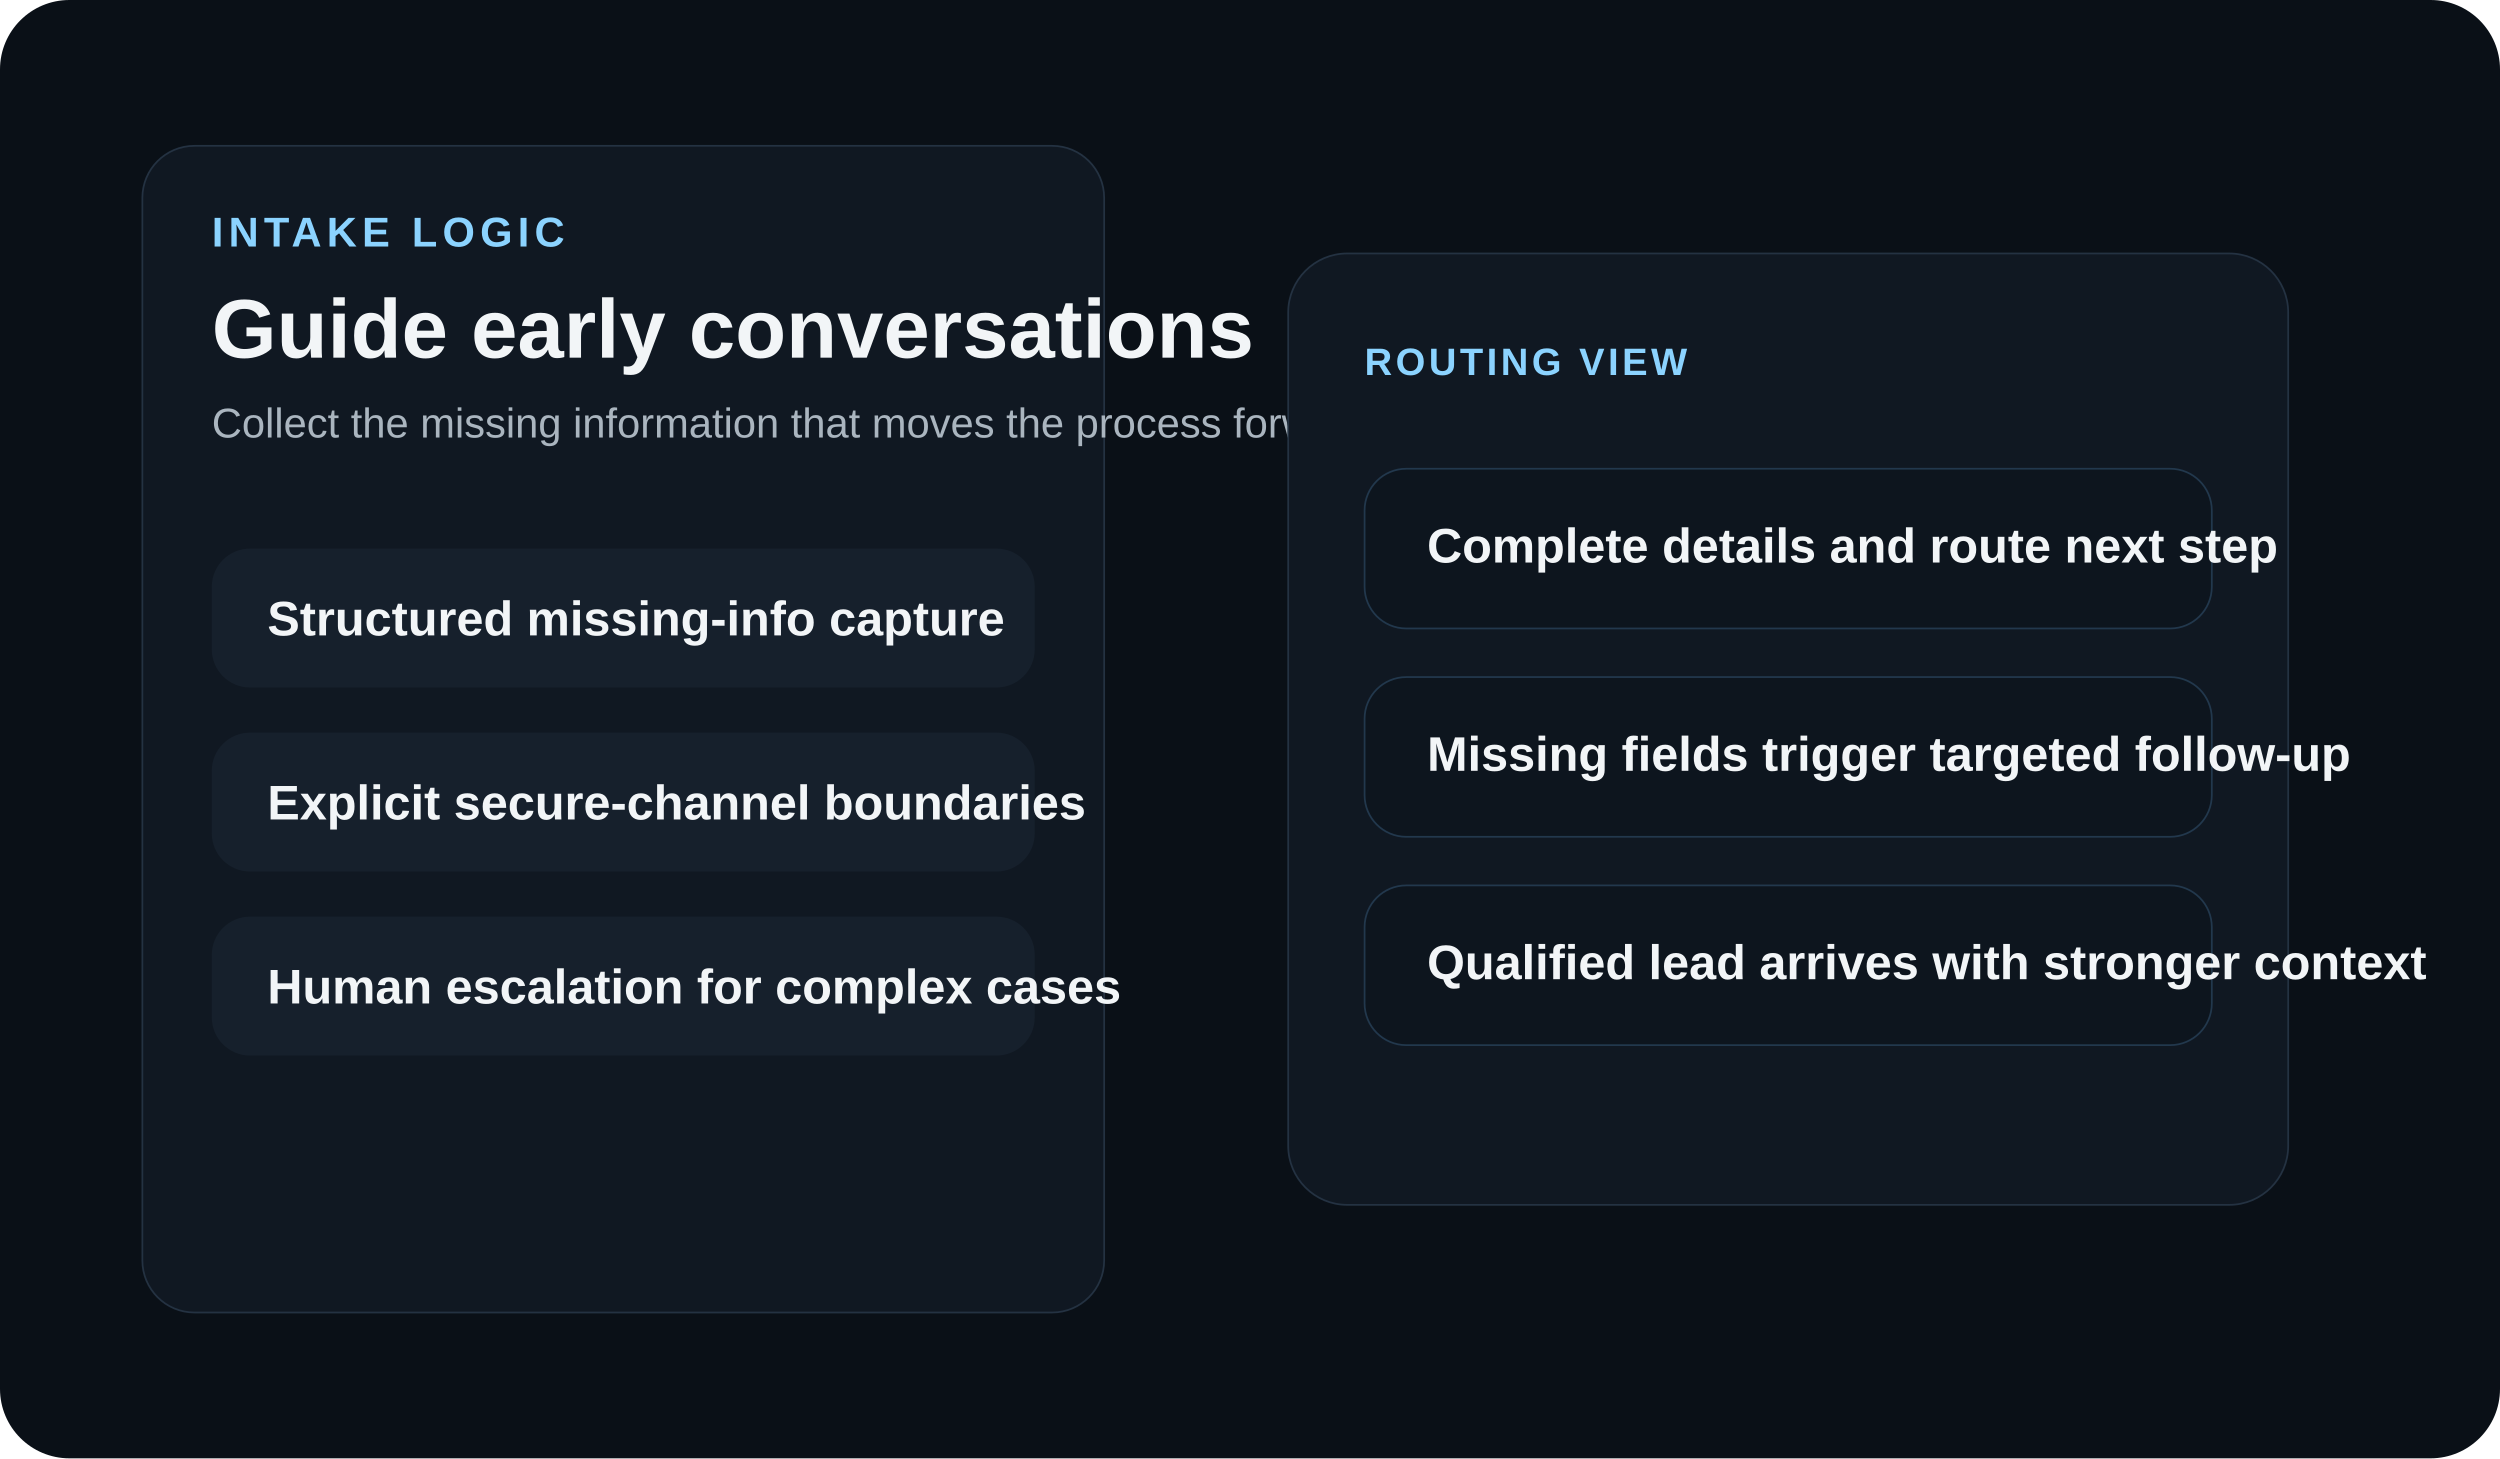
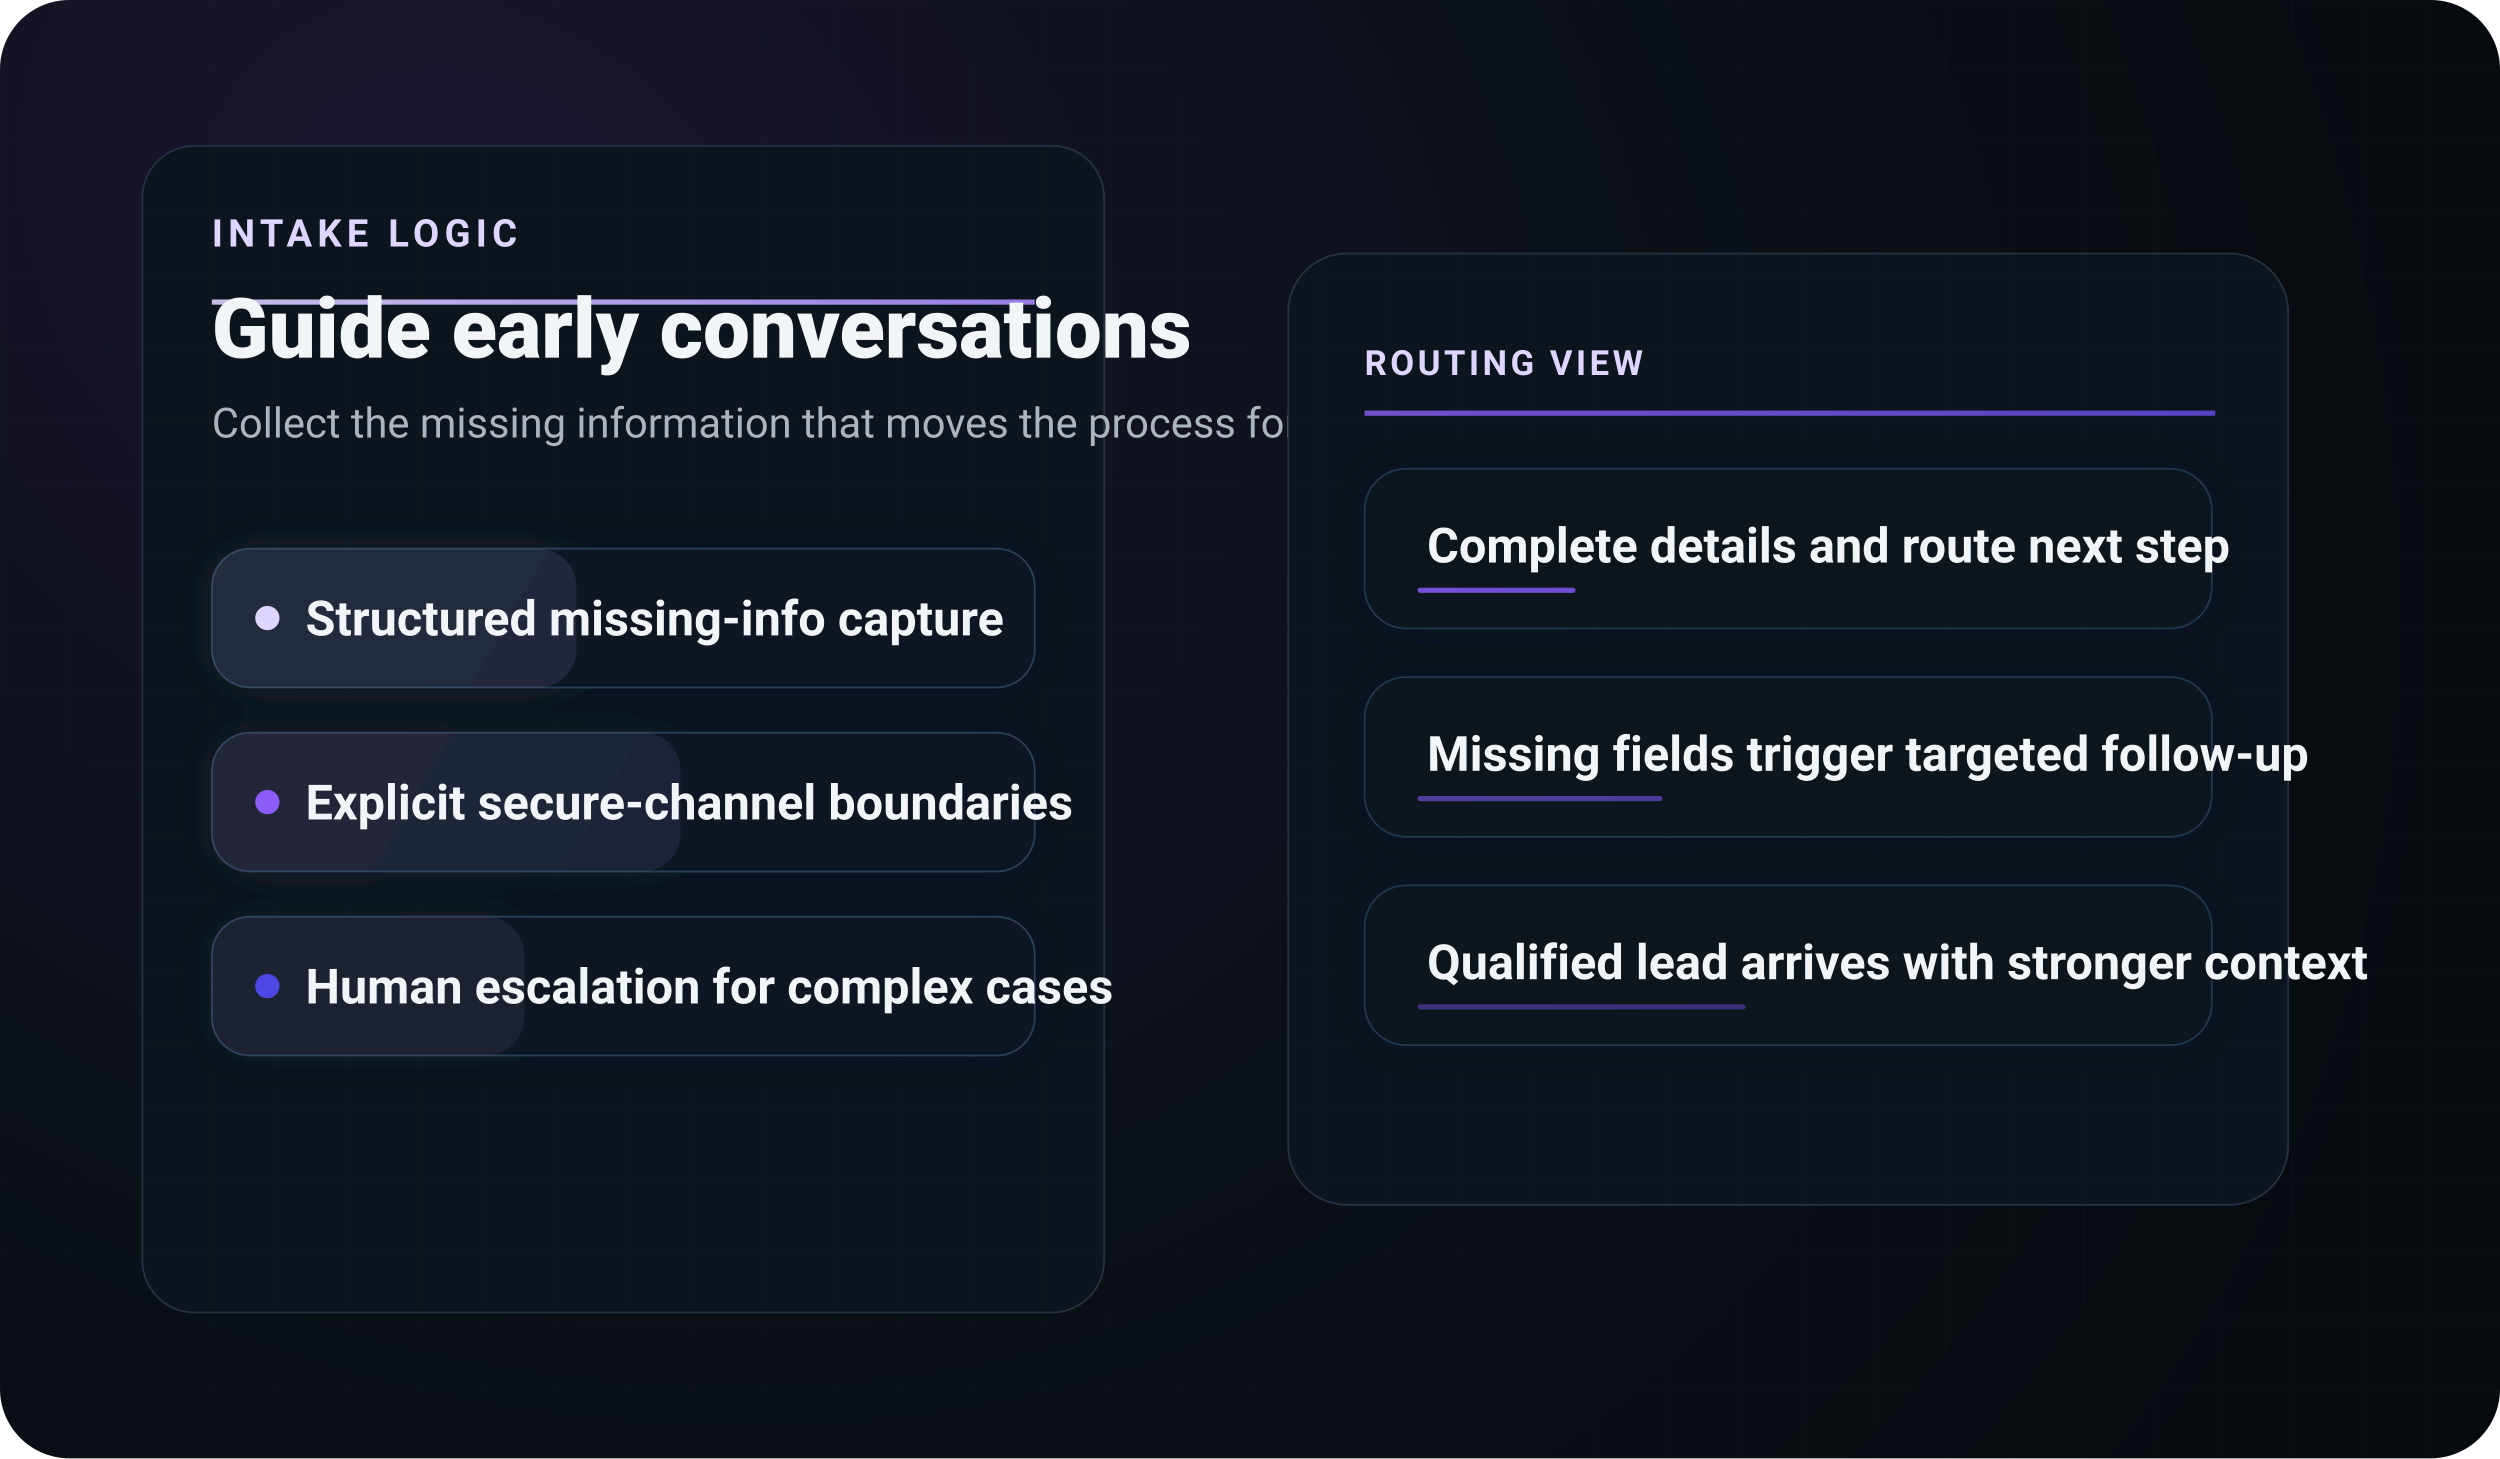
- <svg xmlns="http://www.w3.org/2000/svg" width="1440" height="840" viewBox="0 0 1440 840" fill="none">
-   <rect width="1440" height="840" rx="40" fill="#0A1017" />
-   <rect x="82" y="84" width="554" height="672" rx="30" fill="#101822" stroke="#243242" />
-   <text x="122" y="142" fill="#8BD3FF" font-family="Arial, sans-serif" font-size="24" font-weight="700" letter-spacing="3">INTAKE LOGIC</text>
-   <text x="122" y="206" fill="#F2F5F7" font-family="Arial, sans-serif" font-size="48" font-weight="700">Guide early conversations</text>
-   <text x="122" y="252" fill="#AAB5BF" font-family="Arial, sans-serif" font-size="24">Collect the missing information that moves the process forward.</text>
-   <rect x="122" y="316" width="474" height="80" rx="22" fill="#16202C" />
-   <rect x="122" y="422" width="474" height="80" rx="22" fill="#16202C" />
-   <rect x="122" y="528" width="474" height="80" rx="22" fill="#16202C" />
-   <text x="154" y="366" fill="#F2F5F7" font-family="Arial, sans-serif" font-size="28" font-weight="700">Structured missing-info capture</text>
-   <text x="154" y="472" fill="#F2F5F7" font-family="Arial, sans-serif" font-size="28" font-weight="700">Explicit secure-channel boundaries</text>
-   <text x="154" y="578" fill="#F2F5F7" font-family="Arial, sans-serif" font-size="28" font-weight="700">Human escalation for complex cases</text>
-   <rect x="742" y="146" width="576" height="548" rx="34" fill="#101822" stroke="#243242" />
-   <text x="786" y="216" fill="#8BD3FF" font-family="Arial, sans-serif" font-size="22" font-weight="700" letter-spacing="2">ROUTING VIEW</text>
-   <rect x="786" y="270" width="488" height="92" rx="24" fill="#0D151E" stroke="#22384D" />
-   <rect x="786" y="390" width="488" height="92" rx="24" fill="#0D151E" stroke="#22384D" />
-   <rect x="786" y="510" width="488" height="92" rx="24" fill="#0D151E" stroke="#22384D" />
-   <text x="822" y="324" fill="#F2F5F7" font-family="Arial, sans-serif" font-size="28" font-weight="700">Complete details and route next step</text>
-   <text x="822" y="444" fill="#F2F5F7" font-family="Arial, sans-serif" font-size="28" font-weight="700">Missing fields trigger targeted follow-up</text>
-   <text x="822" y="564" fill="#F2F5F7" font-family="Arial, sans-serif" font-size="28" font-weight="700">Qualified lead arrives with stronger context</text>
+ <svg xmlns="http://www.w3.org/2000/svg" width="1440" height="840" viewBox="0 0 1440 840" fill="none" role="img" aria-label="AI lending concierge hero visual">
+   <defs>
+     <radialGradient id="bgRadial" cx="0" cy="0" r="1" gradientUnits="userSpaceOnUse" gradientTransform="translate(280 140) rotate(35) scale(1220 980)">
+       <stop stop-color="#1C1630" />
+       <stop offset="0.55" stop-color="#0A1017" />
+       <stop offset="1" stop-color="#070B10" />
+     </radialGradient>
+     <linearGradient id="accent" x1="140" y1="90" x2="1300" y2="760" gradientUnits="userSpaceOnUse">
+       <stop stop-color="#DED6FF" />
+       <stop offset="0.5" stop-color="#8B5CF6" />
+       <stop offset="1" stop-color="#4F46E5" />
+     </linearGradient>
+     <pattern id="grid" width="40" height="40" patternUnits="userSpaceOnUse">
+       <path d="M40 0H0V40" fill="none" stroke="#2A3A4C" stroke-width="1" opacity="0.55" />
+     </pattern>
+     <filter id="glow" x="-20%" y="-20%" width="140%" height="140%">
+       <feGaussianBlur stdDeviation="12" result="blur" />
+       <feColorMatrix in="blur" type="matrix" values="1 0 0 0 0  0 1 0 0 0  0 0 1 0 0  0 0 0 0.28 0" result="glow" />
+       <feMerge>
+         <feMergeNode in="glow" />
+         <feMergeNode in="SourceGraphic" />
+       </feMerge>
+     </filter>
+   </defs>
+   <rect width="1440" height="840" rx="40" fill="url(#bgRadial)" />
+   <rect width="1440" height="840" rx="40" fill="url(#grid)" opacity="0.14" />
+   <rect x="82" y="84" width="554" height="672" rx="30" fill="#0C141D" stroke="#243242" />
+   <rect x="82" y="84" width="554" height="672" rx="30" fill="url(#grid)" opacity="0.12" />
+   <path d="M122 174H596" stroke="url(#accent)" stroke-width="3" opacity="0.9" />
+   <text x="122" y="142" fill="#DED6FF" font-family="ui-sans-serif, system-ui, -apple-system, Segoe UI, Roboto, Arial" font-size="22" font-weight="750" letter-spacing="3">INTAKE LOGIC</text>
+   <text x="122" y="206" fill="#F2F5F7" font-family="ui-sans-serif, system-ui, -apple-system, Segoe UI, Roboto, Arial" font-size="48" font-weight="800">Guide early conversations</text>
+   <text x="122" y="252" fill="#AAB5BF" font-family="ui-sans-serif, system-ui, -apple-system, Segoe UI, Roboto, Arial" font-size="24">Collect the missing information that moves the process forward.</text>
+   <g filter="url(#glow)">
+     <rect x="122" y="316" width="474" height="80" rx="22" fill="#0E1822" stroke="#2B4158" />
+     <rect x="122" y="422" width="474" height="80" rx="22" fill="#0E1822" stroke="#2B4158" />
+     <rect x="122" y="528" width="474" height="80" rx="22" fill="#0E1822" stroke="#2B4158" />
+     <rect x="122" y="316" width="210" height="80" rx="22" fill="url(#accent)" opacity="0.12" />
+     <rect x="122" y="422" width="270" height="80" rx="22" fill="url(#accent)" opacity="0.1" />
+     <rect x="122" y="528" width="180" height="80" rx="22" fill="url(#accent)" opacity="0.08" />
+     <circle cx="154" cy="356" r="7" fill="#DED6FF" />
+     <circle cx="154" cy="462" r="7" fill="#8B5CF6" />
+     <circle cx="154" cy="568" r="7" fill="#4F46E5" />
+   </g>
+   <text x="176" y="366" fill="#F2F5F7" font-family="ui-sans-serif, system-ui, -apple-system, Segoe UI, Roboto, Arial" font-size="28" font-weight="750">Structured missing-info capture</text>
+   <text x="176" y="472" fill="#F2F5F7" font-family="ui-sans-serif, system-ui, -apple-system, Segoe UI, Roboto, Arial" font-size="28" font-weight="750">Explicit secure-channel boundaries</text>
+   <text x="176" y="578" fill="#F2F5F7" font-family="ui-sans-serif, system-ui, -apple-system, Segoe UI, Roboto, Arial" font-size="28" font-weight="750">Human escalation for complex cases</text>
+   <rect x="742" y="146" width="576" height="548" rx="34" fill="#0C141D" stroke="#243242" />
+   <rect x="742" y="146" width="576" height="548" rx="34" fill="url(#grid)" opacity="0.1" />
+   <path d="M786 238H1276" stroke="url(#accent)" stroke-width="3" opacity="0.8" />
+   <text x="786" y="216" fill="#DED6FF" font-family="ui-sans-serif, system-ui, -apple-system, Segoe UI, Roboto, Arial" font-size="20" font-weight="750" letter-spacing="2">ROUTING VIEW</text>
+   <g filter="url(#glow)">
+     <rect x="786" y="270" width="488" height="92" rx="24" fill="#0B131B" stroke="#22384D" />
+     <rect x="786" y="390" width="488" height="92" rx="24" fill="#0B131B" stroke="#22384D" />
+     <rect x="786" y="510" width="488" height="92" rx="24" fill="#0B131B" stroke="#22384D" />
+     <path d="M818 340H906" stroke="url(#accent)" stroke-width="3" stroke-linecap="round" opacity="0.85" />
+     <path d="M818 460H956" stroke="url(#accent)" stroke-width="3" stroke-linecap="round" opacity="0.6" />
+     <path d="M818 580H1004" stroke="url(#accent)" stroke-width="3" stroke-linecap="round" opacity="0.45" />
+   </g>
+   <text x="822" y="324" fill="#F2F5F7" font-family="ui-sans-serif, system-ui, -apple-system, Segoe UI, Roboto, Arial" font-size="28" font-weight="750">Complete details and route next step</text>
+   <text x="822" y="444" fill="#F2F5F7" font-family="ui-sans-serif, system-ui, -apple-system, Segoe UI, Roboto, Arial" font-size="28" font-weight="750">Missing fields trigger targeted follow-up</text>
+   <text x="822" y="564" fill="#F2F5F7" font-family="ui-sans-serif, system-ui, -apple-system, Segoe UI, Roboto, Arial" font-size="28" font-weight="750">Qualified lead arrives with stronger context</text>
</svg>
